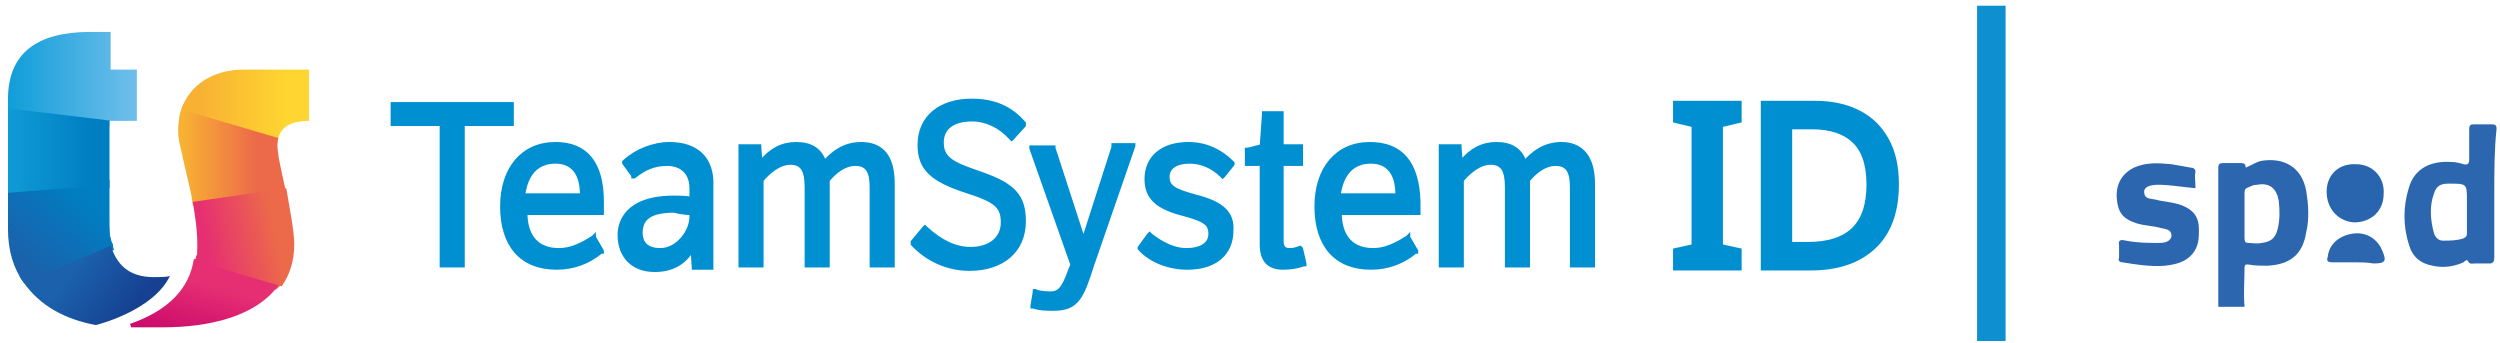
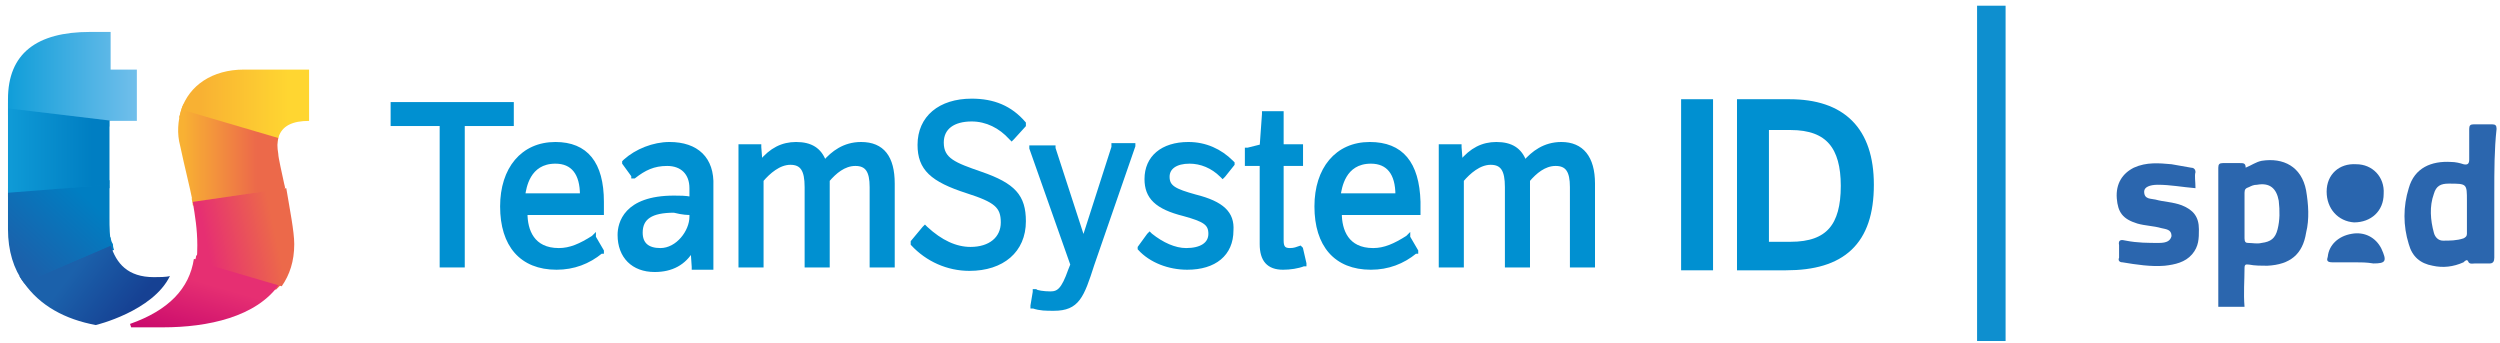
<svg xmlns="http://www.w3.org/2000/svg" xmlns:xlink="http://www.w3.org/1999/xlink" version="1.1" id="Livello_1" x="0px" y="0px" viewBox="0 0 219.2 30" style="enable-background:new 0 0 219.2 30;" xml:space="preserve">
  <style type="text/css">
- 	.st0{fill:#0090D1;}
- 	.st1{font-family:'LFTEtica-Regular';}
- 	.st2{font-size:19.434px;}
- 	.st3{fill:none;stroke:#0090D1;stroke-miterlimit:10;}
- 	.st4{fill:#0090D1;stroke:#0090D1;stroke-width:0.3;stroke-miterlimit:10;}
- 	
- 		.st5{clip-path:url(#SVGID_00000149382115085122332650000017968918672510977956_);fill:url(#SVGID_00000080205838296304497330000014733649755409610117_);}
- 	
- 		.st6{clip-path:url(#SVGID_00000111907732947078654000000012260609226451850428_);fill:url(#SVGID_00000146478997005738331560000003613964098749884073_);}
- 	
- 		.st7{clip-path:url(#SVGID_00000116934128455706565670000000310347334227813018_);fill:url(#SVGID_00000042718791357826792870000006989726929647760031_);}
- 	
- 		.st8{clip-path:url(#SVGID_00000106126090688283143530000009552948429971495073_);fill:url(#SVGID_00000149350194608432395020000013469914871395683262_);}
- 	
- 		.st9{clip-path:url(#SVGID_00000174585081142471676300000003212724094218803597_);fill:url(#SVGID_00000152985953865246140260000001327244828658911630_);}
- 	
- 		.st10{clip-path:url(#SVGID_00000032651057469987939420000003156211134685215925_);fill:url(#SVGID_00000137092858677076754970000001795967564760111779_);}
- 	
- 		.st11{clip-path:url(#SVGID_00000057105962447656351440000010711352994111842746_);fill:url(#SVGID_00000008116246640993352420000014748262158448714390_);}
- 	
- 		.st12{clip-path:url(#SVGID_00000029738142760867335200000003710712123129303425_);fill:url(#SVGID_00000168802476340193160800000015815451938681587346_);}
- 	
- 		.st13{clip-path:url(#SVGID_00000160872503431043592130000003582632231860498073_);fill:url(#SVGID_00000101091919942914744180000000992136054498839942_);}
- 	
- 		.st14{clip-path:url(#SVGID_00000041283528827190874560000012758664707287569036_);fill:url(#SVGID_00000073717421409281264990000000196323904135481984_);}
- 	
- 		.st15{clip-path:url(#SVGID_00000152252862635372974920000006545803991175023769_);fill:url(#SVGID_00000053505922462154420370000018264946575439377569_);}
- 	
- 		.st16{clip-path:url(#SVGID_00000083792023733542229900000011686036801594854034_);fill:url(#SVGID_00000116208578179603310250000016957095308824918207_);}
- 	
- 		.st17{clip-path:url(#SVGID_00000093887498944870565810000016174044594718857618_);fill:url(#SVGID_00000003822808165964537270000000440773742586415024_);}
- 	
- 		.st18{clip-path:url(#SVGID_00000070105449581008634140000012613694562158910635_);fill:url(#SVGID_00000047058320374579015440000017080516486208925349_);}
- 	.st19{fill:#2B66AE;}
- 	.st20{fill:#2965AE;}
- 	.st21{fill:none;stroke:#0E8FCF;stroke-width:2.5;stroke-miterlimit:10;}
+ 	.st0{enable-background:new    ;}
+ 	.st1{fill:#0090D1;}
+ 	.st2{fill:none;stroke:#0090D1;stroke-miterlimit:10;}
+ 	.st3{fill:#0090D1;stroke:#0090D1;stroke-width:0.3;stroke-miterlimit:10;}
+ 	
+ 		.st4{clip-path:url(#SVGID_00000133487098117880910290000005724759471769617063_);fill:url(#SVGID_00000119796250500852993160000012700664519295070121_);}
+ 	
+ 		.st5{clip-path:url(#SVGID_00000171718025371366103600000013126621550853174913_);fill:url(#SVGID_00000000219594378441445890000002404049244088866972_);}
+ 	
+ 		.st6{clip-path:url(#SVGID_00000090279921607307402700000015948709686229808518_);fill:url(#SVGID_00000095319389402680818750000003241865843864839860_);}
+ 	
+ 		.st7{clip-path:url(#SVGID_00000115498425241593638850000000462949633581221294_);fill:url(#SVGID_00000007426582632593461130000007614657255122612643_);}
+ 	
+ 		.st8{clip-path:url(#SVGID_00000107590624900073826070000018237020667454022558_);fill:url(#SVGID_00000055665856015188284250000002841184200773674901_);}
+ 	
+ 		.st9{clip-path:url(#SVGID_00000068636014668072431900000001843995982696346046_);fill:url(#SVGID_00000129189393481203215950000017994868679553377181_);}
+ 	
+ 		.st10{clip-path:url(#SVGID_00000110431429662464524830000007145976179065214373_);fill:url(#SVGID_00000104679131803436834120000015015502035762179752_);}
+ 	
+ 		.st11{clip-path:url(#SVGID_00000160155924072516481850000005314106354803135379_);fill:url(#SVGID_00000131342676767950283920000009049908015885989548_);}
+ 	
+ 		.st12{clip-path:url(#SVGID_00000091002810046255775500000002921771924551141801_);fill:url(#SVGID_00000049215384130010171940000002699532587897710512_);}
+ 	
+ 		.st13{clip-path:url(#SVGID_00000168099896941413748740000013656928941556947124_);fill:url(#SVGID_00000155848371908808281940000011964003223165120918_);}
+ 	
+ 		.st14{clip-path:url(#SVGID_00000173863094193522995940000005416442639032512902_);fill:url(#SVGID_00000013159118689180233510000011929444875067725207_);}
+ 	
+ 		.st15{clip-path:url(#SVGID_00000122703223084562760820000014031733021537737113_);fill:url(#SVGID_00000078013213881836487680000006403733807591101112_);}
+ 	
+ 		.st16{clip-path:url(#SVGID_00000088117037981360934640000014113943421369738674_);fill:url(#SVGID_00000025442441712104107240000012268760179308704904_);}
+ 	
+ 		.st17{clip-path:url(#SVGID_00000039828356498581988590000006730245541844260485_);fill:url(#SVGID_00000048472008005725650860000000115566521082848436_);}
+ 	.st18{fill:#2B66AE;}
+ 	.st19{fill:#2965AE;}
+ 	.st20{fill:none;stroke:#0E8FCF;stroke-width:2.5;stroke-miterlimit:10;}
</style>
  <g>
-     <text transform="matrix(1 0 0 1 146.4105 23.214)" class="st0 st1 st2">ID</text>
-     <text transform="matrix(1 0 0 1 146.4105 23.214)" class="st3 st1 st2">ID</text>
-     <g>
-       <polygon class="st4" points="44.9,10.9 44.9,10.8 44.9,9.1 44.9,9.1 44.8,9.1 34.5,9.1 34.4,9.1 34.4,9.1 34.4,10.8 34.4,10.9     34.5,10.9 38.7,10.9 38.7,23.2 38.7,23.3 38.8,23.3 40.6,23.3 40.6,23.3 40.6,23.2 40.6,10.9 44.8,10.9   " />
-       <path class="st4" d="M48.7,12.6c-2.9,0-4.7,2.2-4.7,5.5c0,3.4,1.7,5.4,4.8,5.4c1.5,0,2.8-0.5,3.9-1.4h0.1V22l-0.7-1.2v-0.1    L52,20.8c-1.1,0.7-2,1.1-3,1.1c-2.3,0-2.9-1.7-2.9-3.2h6.6h0.1v-0.1c0-0.2,0-0.7,0-0.9C52.8,14.3,51.4,12.6,48.7,12.6 M45.9,17.1    c0.1-0.6,0.4-2.9,2.8-2.9c1.5,0,2.3,1,2.3,2.9H45.9z" />
-       <path class="st4" d="M58.7,12.6c-1.4,0-2.9,0.6-3.9,1.5l-0.1,0.1v0.1l0.8,1.1v0.1h0.1c0.9-0.7,1.7-1.1,2.9-1.1    c1.3,0,2.1,0.8,2.1,2.1v0.9c-0.5-0.1-1-0.1-1.5-0.1c-4.3,0-4.8,2.3-4.8,3.3c0,1.9,1.2,3.1,3.1,3.1c1.5,0,2.6-0.6,3.3-1.8l0.1,1.5    v0.1h0.1h1.4h0.1v-0.3v-6.9C62.5,13.9,61.1,12.6,58.7,12.6 M60.6,18.7V19c0,1.3-1.2,2.9-2.7,2.9c-1.1,0-1.7-0.5-1.7-1.5    c0-1.3,0.9-1.9,2.9-1.9C59.9,18.7,60.3,18.7,60.6,18.7" />
-       <path class="st4" d="M75.5,12.6c-1.5,0-2.5,0.8-3.2,1.6c-0.4-1.1-1.2-1.6-2.5-1.6c-1.2,0-2.2,0.5-3.1,1.6l-0.1-1.3v-0.1h-0.1H65    h-0.1v0.1v10.3v0.1H65h1.7h0.1v-0.1v-7.4c0.6-0.7,1.5-1.5,2.5-1.5s1.4,0.6,1.4,2.1v6.8v0.1h0.1h1.7h0.1v-0.1v-7.4    c0.6-0.7,1.4-1.4,2.4-1.4s1.4,0.6,1.4,2v6.8v0.1h0.1h1.7h0.1v-0.1v-7.1C78.3,13.8,77.4,12.6,75.5,12.6" />
-       <path class="st4" d="M86,15.2c-2.3-0.8-3.4-1.2-3.4-2.7c0-1.3,1-2,2.6-2c1.3,0,2.5,0.6,3.4,1.6l0.1,0.1l0.1-0.1l1-1.1v-0.1v-0.1    c-1.2-1.4-2.7-2-4.6-2c-2.8,0-4.6,1.5-4.6,3.9c0,2.1,1.1,3.1,4.2,4.1c2.5,0.8,3.1,1.3,3.1,2.7c0,1.4-1.1,2.3-2.8,2.3    c-1.3,0-2.6-0.6-3.9-1.8l-0.1-0.1L81,20l-1,1.2v0.1v0.1c1.3,1.4,3.1,2.2,5,2.2c2.9,0,4.8-1.6,4.8-4.2C89.8,17.2,88.9,16.2,86,15.2    " />
-       <path class="st4" d="M97.6,12.9L97.6,12.9L97.6,12.9L95,21l-2.6-8v-0.1h-0.1h-1.8h-0.1V13L94,23.2l-0.2,0.5c-0.6,1.7-1,2-1.7,2    c-0.6,0-1.2-0.1-1.3-0.2h-0.1v0.1l-0.2,1.2v0.1h0.1c0.6,0.2,1.1,0.2,1.8,0.2c2.1,0,2.5-1.1,3.4-3.9l3.6-10.4v-0.1h-0.1h-1.7V12.9z    " />
-       <path class="st4" d="M104.8,17.2c-1.8-0.5-2.4-0.8-2.4-1.7c0-0.8,0.7-1.3,1.9-1.3c1,0,2,0.4,2.8,1.2l0.1,0.1l0.1-0.1l0.8-1v-0.1    l-0.1-0.1c-1-1-2.3-1.6-3.8-1.6c-2.3,0-3.7,1.2-3.7,3.1c0,1.6,0.9,2.5,3.3,3.1c1.8,0.5,2.3,0.8,2.3,1.7c0,0.9-0.8,1.4-2.1,1.4    c-1,0-2.1-0.5-3.1-1.3l-0.1-0.1l-0.1,0.1l-0.8,1.1v0.1l0,0c1,1.1,2.6,1.7,4.2,1.7c2.4,0,3.9-1.2,3.9-3.3    C108.1,18.7,107.2,17.8,104.8,17.2" />
-       <path class="st4" d="M114.1,21.8L114.1,21.8l-0.1-0.1c-0.3,0.1-0.5,0.2-0.9,0.2c-0.5,0-0.7-0.2-0.7-0.8v-6.7h1.6h0.1v-0.1v-1.4    v-0.1H114h-1.6V10V9.9h-0.1h-1.4h-0.1V10l-0.2,2.8l-1.2,0.3h-0.1v0.1v1.1v0.1h0.1h1.2v7c0,1.4,0.6,2.1,1.9,2.1    c0.6,0,1.3-0.1,1.8-0.3h0.1v-0.1L114.1,21.8z" />
-       <path class="st4" d="M120.1,12.6c-2.9,0-4.7,2.2-4.7,5.5c0,3.4,1.7,5.4,4.8,5.4c1.5,0,2.8-0.5,3.9-1.4h0.1V22l-0.7-1.2v-0.1    l-0.1,0.1c-1.1,0.7-2,1.1-3,1.1c-2.3,0-2.9-1.7-2.9-3.2h6.8h0.1v-0.1c0-0.2,0-0.7,0-0.9C124.3,14.3,122.9,12.6,120.1,12.6     M117.4,17.1c0.1-0.6,0.4-2.9,2.8-2.9c1.5,0,2.3,1,2.3,2.9H117.4z" />
-       <path class="st4" d="M136.9,12.6c-1.5,0-2.5,0.8-3.2,1.6c-0.4-1.1-1.2-1.6-2.5-1.6c-1.2,0-2.2,0.5-3.1,1.6l-0.1-1.3v-0.1h-0.1    h-1.5h-0.1v0.1v10.3v0.1h0.1h1.7h0.1v-0.1v-7.4c0.6-0.7,1.5-1.5,2.5-1.5s1.4,0.6,1.4,2.1v6.8v0.1h0.1h1.7h0.1v-0.1v-7.4    c0.6-0.7,1.4-1.4,2.4-1.4s1.4,0.6,1.4,2v6.8v0.1h0.1h1.7h0.1v-0.1v-7.1C139.7,13.8,138.7,12.6,136.9,12.6" />
-       <g>
-         <g>
-           <defs>
-             <path id="SVGID_1_" d="M17.1,22.8C17,23.1,17,23.1,17,23.1l7.2,2.3c0,0,0.2-0.2,0.4-0.4c0.1-0.2,0.2-0.3,0.2-0.3l-7.6-2.4       C17.2,22.4,17.2,22.6,17.1,22.8" />
-           </defs>
-           <clipPath id="SVGID_00000126302835579807774150000003010430953368479119_">
-             <use xlink:href="#SVGID_1_" style="overflow:visible;" />
-           </clipPath>
-           <linearGradient id="SVGID_00000036968165370756734620000010741389163848562331_" gradientUnits="userSpaceOnUse" x1="-616.379" y1="419.319" x2="-616.072" y2="419.319" gradientTransform="matrix(25.3343 0 0 25.3343 15632.549 -10599.226)">
-             <stop offset="0" style="stop-color:#E62F72" />
-             <stop offset="0.11" style="stop-color:#E62F72" />
-             <stop offset="0.861" style="stop-color:#EC694A" />
-             <stop offset="1" style="stop-color:#EC694A" />
-           </linearGradient>
-           <rect x="17" y="22.4" style="clip-path:url(#SVGID_00000126302835579807774150000003010430953368479119_);fill:url(#SVGID_00000036968165370756734620000010741389163848562331_);" width="7.8" height="3.1" />
-         </g>
-       </g>
-       <g>
-         <g>
-           <defs>
-             <polygon id="SVGID_00000017513810908718412090000002324912627313976488_" points="0.7,10.1 9.6,11.1 9.6,10.2 0.7,9      " />
-           </defs>
-           <clipPath id="SVGID_00000147217233830079477700000002896415957139114672_">
-             <use xlink:href="#SVGID_00000017513810908718412090000002324912627313976488_" style="overflow:visible;" />
-           </clipPath>
-           <linearGradient id="SVGID_00000036235181125775014840000017436665335760609695_" gradientUnits="userSpaceOnUse" x1="-617.734" y1="418.248" x2="-617.428" y2="418.248" gradientTransform="matrix(28.9794 0 0 28.9794 17902.264 -12110.559)">
-             <stop offset="0" style="stop-color:#119ED9" />
-             <stop offset="1" style="stop-color:#72BFEB" />
-           </linearGradient>
-           <rect x="0.7" y="9" style="clip-path:url(#SVGID_00000147217233830079477700000002896415957139114672_);fill:url(#SVGID_00000036235181125775014840000017436665335760609695_);" width="8.9" height="2.1" />
-         </g>
-       </g>
-       <g>
-         <g>
-           <defs>
-             <polygon id="SVGID_00000021841864708282110500000012448056346016790427_" points="0.7,16.5 0.7,17.3 9.6,16.5 9.6,15.8             " />
-           </defs>
-           <clipPath id="SVGID_00000036962687184111827380000004614336561289937038_">
-             <use xlink:href="#SVGID_00000021841864708282110500000012448056346016790427_" style="overflow:visible;" />
-           </clipPath>
-           <linearGradient id="SVGID_00000037652163350078069420000008239448833813478304_" gradientUnits="userSpaceOnUse" x1="-617.734" y1="417.736" x2="-617.428" y2="417.736" gradientTransform="matrix(28.9794 0 0 28.9794 17902.264 -12089.209)">
-             <stop offset="0" style="stop-color:#119ED9" />
-             <stop offset="1" style="stop-color:#007EC2" />
-           </linearGradient>
-           <rect x="0.7" y="15.8" style="clip-path:url(#SVGID_00000036962687184111827380000004614336561289937038_);fill:url(#SVGID_00000037652163350078069420000008239448833813478304_);" width="8.9" height="1.5" />
-         </g>
-       </g>
-       <g>
-         <g>
-           <defs>
-             <path id="SVGID_00000013901303230645845740000011496020304874416513_" d="M1.7,24.2c0,0,0.1,0.2,0.4,0.6       c0.2,0.2,0.3,0.3,0.3,0.3l7.6-3.2c0,0-0.1-0.2-0.1-0.5c-0.2-0.3-0.2-0.6-0.2-0.6L1.7,24.2z" />
-           </defs>
-           <clipPath id="SVGID_00000128443888684527167960000002880936261853203106_">
-             <use xlink:href="#SVGID_00000013901303230645845740000011496020304874416513_" style="overflow:visible;" />
-           </clipPath>
-           <linearGradient id="SVGID_00000147206745162184032830000006530971415695969173_" gradientUnits="userSpaceOnUse" x1="-634.551" y1="439.45" x2="-634.245" y2="439.45" gradientTransform="matrix(12.6038 -14.0963 14.0963 12.6038 1806.855 -14458.255)">
-             <stop offset="0" style="stop-color:#1B61AB" />
-             <stop offset="1" style="stop-color:#007EC2" />
-           </linearGradient>
-           <polygon style="clip-path:url(#SVGID_00000128443888684527167960000002880936261853203106_);fill:url(#SVGID_00000147206745162184032830000006530971415695969173_);" points="      -0.4,23.2 5.4,16.7 12.1,22.7 6.3,29.2     " />
-         </g>
-       </g>
-       <g>
-         <g>
-           <defs>
-             <path id="SVGID_00000095335752346969509570000015921597479169421211_" d="M16.8,17.4c0,0,0.1,0.4,0.1,0.6s8.1-1.2,8.1-1.2       s-0.1-0.5-0.1-0.7c0,0,0,0-0.1,0C23.8,16.2,16.8,17.4,16.8,17.4" />
-           </defs>
-           <clipPath id="SVGID_00000085930893606372481070000006901320113897335994_">
-             <use xlink:href="#SVGID_00000095335752346969509570000015921597479169421211_" style="overflow:visible;" />
-           </clipPath>
-           <linearGradient id="SVGID_00000059274173036358190310000017611674345405887164_" gradientUnits="userSpaceOnUse" x1="-617.535" y1="418.934" x2="-617.229" y2="418.934" gradientTransform="matrix(26.841 0 0 26.841 16592.076 -11227.393)">
-             <stop offset="0" style="stop-color:#F8B133" />
-             <stop offset="5.202310e-02" style="stop-color:#F8B133" />
-             <stop offset="0.74" style="stop-color:#EC694A" />
-             <stop offset="1" style="stop-color:#EC694A" />
-           </linearGradient>
-           <rect x="16.8" y="16.2" style="clip-path:url(#SVGID_00000085930893606372481070000006901320113897335994_);fill:url(#SVGID_00000059274173036358190310000017611674345405887164_);" width="8.2" height="2.1" />
-         </g>
-       </g>
-       <g>
-         <g>
-           <defs>
-             <path id="SVGID_00000137823454053662100200000011581864165448358277_" d="M15.9,9.6c-0.1,0.4-0.2,0.7-0.2,0.7l8.6,2.3       c0,0,0-0.2,0.1-0.5c0-0.1,0.1-0.2,0.1-0.2L16.2,9C16.2,9,16,9.2,15.9,9.6" />
-           </defs>
-           <clipPath id="SVGID_00000065052731829206400010000004714902569333839540_">
-             <use xlink:href="#SVGID_00000137823454053662100200000011581864165448358277_" style="overflow:visible;" />
-           </clipPath>
-           <linearGradient id="SVGID_00000026851786092719346740000003807477327468834698_" gradientUnits="userSpaceOnUse" x1="-618.554" y1="418.495" x2="-618.248" y2="418.495" gradientTransform="matrix(28.4324 0 0 28.4324 17602.693 -11888.052)">
-             <stop offset="0" style="stop-color:#F8B133" />
-             <stop offset="0.162" style="stop-color:#F8B133" />
-             <stop offset="0.85" style="stop-color:#FFD631" />
-             <stop offset="1" style="stop-color:#FFD631" />
-           </linearGradient>
-           <rect x="15.7" y="9" style="clip-path:url(#SVGID_00000065052731829206400010000004714902569333839540_);fill:url(#SVGID_00000026851786092719346740000003807477327468834698_);" width="8.7" height="3.6" />
-         </g>
-       </g>
-       <g>
-         <g>
-           <defs>
-             <path id="SVGID_00000024689273862321565620000000214964721508241537_" d="M7.9,2.8c-4.7,0-7.2,1.9-7.2,5.9v0.8l9.2,1.1h2.2V6.1       H9.7V2.7H7.9V2.8z" />
-           </defs>
-           <clipPath id="SVGID_00000011005622105107502340000018008039825754292645_">
-             <use xlink:href="#SVGID_00000024689273862321565620000000214964721508241537_" style="overflow:visible;" />
-           </clipPath>
-           <linearGradient id="SVGID_00000134245639410725567930000011449653556305362616_" gradientUnits="userSpaceOnUse" x1="-621.948" y1="414.993" x2="-621.642" y2="414.993" gradientTransform="matrix(36.9328 0 0 36.9328 22970.996 -15320.139)">
-             <stop offset="0" style="stop-color:#119ED9" />
-             <stop offset="1" style="stop-color:#72BFEB" />
-           </linearGradient>
-           <rect x="0.7" y="2.8" style="clip-path:url(#SVGID_00000011005622105107502340000018008039825754292645_);fill:url(#SVGID_00000134245639410725567930000011449653556305362616_);" width="11.3" height="7.9" />
-         </g>
-       </g>
-       <g>
-         <g>
-           <defs>
-             <polygon id="SVGID_00000004509416561574505980000011575239860103299714_" points="0.7,16.9 9.6,16.2 9.6,10.7 9.6,10.6        9.9,10.6 0.7,9.5      " />
-           </defs>
-           <clipPath id="SVGID_00000013907136480472932720000012556610318863325623_">
-             <use xlink:href="#SVGID_00000004509416561574505980000011575239860103299714_" style="overflow:visible;" />
-           </clipPath>
-           <linearGradient id="SVGID_00000071560653859240349430000001090652634319222176_" gradientUnits="userSpaceOnUse" x1="-615.888" y1="419.449" x2="-615.582" y2="419.449" gradientTransform="matrix(26.5555 0 0 26.5555 16355.222 -11125.496)">
-             <stop offset="0" style="stop-color:#119ED9" />
-             <stop offset="1" style="stop-color:#007EC2" />
-           </linearGradient>
-           <rect x="0.7" y="9.5" style="clip-path:url(#SVGID_00000013907136480472932720000012556610318863325623_);fill:url(#SVGID_00000071560653859240349430000001090652634319222176_);" width="9.2" height="7.4" />
-         </g>
-       </g>
-       <g>
-         <g>
-           <defs>
-             <path id="SVGID_00000134971266132560947210000015941819716233858954_" d="M2.1,24.8c1.4,2,3.6,3.2,6.3,3.7c0,0,5-1.2,6.5-4.3       c-0.3,0.1-1,0.1-1.4,0.1c-2.3,0-3.3-1.2-3.8-2.8L2.1,24.8z" />
-           </defs>
-           <clipPath id="SVGID_00000065759606023518392760000014366727082560874630_">
-             <use xlink:href="#SVGID_00000134971266132560947210000015941819716233858954_" style="overflow:visible;" />
-           </clipPath>
-           <linearGradient id="SVGID_00000183934078550625725100000000082192467799398836_" gradientUnits="userSpaceOnUse" x1="-602.184" y1="402.779" x2="-601.878" y2="402.779" gradientTransform="matrix(15.9616 12.1308 -12.1308 15.9616 14504.551 899.4949)">
-             <stop offset="0" style="stop-color:#1B61AB" />
-             <stop offset="1" style="stop-color:#164193" />
-           </linearGradient>
-           <polygon style="clip-path:url(#SVGID_00000065759606023518392760000014366727082560874630_);fill:url(#SVGID_00000183934078550625725100000000082192467799398836_);" points="      6.8,15.2 18.3,24 10.3,34.7 -1.3,25.9     " />
-         </g>
-       </g>
-       <g>
-         <g>
-           <defs>
-             <path id="SVGID_00000057862741056375793720000006782266236495906203_" d="M0.7,16.9v3.2c0,1.9,0.5,3.5,1.4,4.7l7.7-3.3       c-0.2-0.7-0.2-1.6-0.2-2.4v-2.9L0.7,16.9z" />
-           </defs>
-           <clipPath id="SVGID_00000016050089416070549140000011615592662083163572_">
-             <use xlink:href="#SVGID_00000057862741056375793720000006782266236495906203_" style="overflow:visible;" />
-           </clipPath>
-           <linearGradient id="SVGID_00000181790579215581498720000004709780745942399629_" gradientUnits="userSpaceOnUse" x1="-635.37" y1="429.112" x2="-635.063" y2="429.112" gradientTransform="matrix(17.6351 -19.7235 19.7235 17.6351 2743.66 -20075.481)">
-             <stop offset="0" style="stop-color:#1B61AB" />
-             <stop offset="1" style="stop-color:#007EC2" />
-           </linearGradient>
-           <polygon style="clip-path:url(#SVGID_00000016050089416070549140000011615592662083163572_);fill:url(#SVGID_00000181790579215581498720000004709780745942399629_);" points="      -3.5,21 4.8,11.7 14.1,20 5.8,29.3     " />
-         </g>
-       </g>
-       <g>
-         <g>
-           <defs>
-             <path id="SVGID_00000044898333497623241180000016581983518538658214_" d="M21.4,6.1c-2.8,0-4.8,1.4-5.5,3.5l8.5,2.5       c0.3-1.1,1.3-1.5,2.7-1.5V6.1H21.4z" />
-           </defs>
-           <clipPath id="SVGID_00000036227169043256359700000016801885191833089945_">
-             <use xlink:href="#SVGID_00000044898333497623241180000016581983518538658214_" style="overflow:visible;" />
-           </clipPath>
-           <linearGradient id="SVGID_00000124866171225371439830000003536237511121916602_" gradientUnits="userSpaceOnUse" x1="-622.708" y1="414.994" x2="-622.402" y2="414.994" gradientTransform="matrix(36.4954 0 0 36.4954 22741.885 -15136.3)">
-             <stop offset="0" style="stop-color:#F8B133" />
-             <stop offset="0.162" style="stop-color:#F8B133" />
-             <stop offset="0.85" style="stop-color:#FFD631" />
-             <stop offset="1" style="stop-color:#FFD631" />
-           </linearGradient>
-           <rect x="15.9" y="6.1" style="clip-path:url(#SVGID_00000036227169043256359700000016801885191833089945_);fill:url(#SVGID_00000124866171225371439830000003536237511121916602_);" width="11.2" height="6" />
-         </g>
-       </g>
-       <g>
-         <g>
-           <defs>
-             <path id="SVGID_00000048467474557235416820000009249187396547445643_" d="M15.8,12.8c0.4,1.9,0.8,3.4,1.1,4.9l8.1-1.2       c-0.3-1.4-0.6-2.7-0.6-3c-0.1-0.6-0.1-1,0-1.4l-8.5-2.5C15.6,10.6,15.5,11.7,15.8,12.8" />
-           </defs>
-           <clipPath id="SVGID_00000098216068364438899900000000542744736564223874_">
-             <use xlink:href="#SVGID_00000048467474557235416820000009249187396547445643_" style="overflow:visible;" />
-           </clipPath>
-           <linearGradient id="SVGID_00000129926633537687488280000007533023336530100880_" gradientUnits="userSpaceOnUse" x1="-619.854" y1="417.146" x2="-619.548" y2="417.146" gradientTransform="matrix(30.5656 0 0 30.5656 18961.822 -12736.683)">
-             <stop offset="0" style="stop-color:#F8B133" />
-             <stop offset="5.202310e-02" style="stop-color:#F8B133" />
-             <stop offset="0.74" style="stop-color:#EC694A" />
-             <stop offset="1" style="stop-color:#EC694A" />
-           </linearGradient>
-           <rect x="15.5" y="9.6" style="clip-path:url(#SVGID_00000098216068364438899900000000542744736564223874_);fill:url(#SVGID_00000129926633537687488280000007533023336530100880_);" width="9.5" height="8.1" />
-         </g>
-       </g>
-       <g>
-         <g>
-           <defs>
-             <path id="SVGID_00000051358802404432311080000016021673514790206628_" d="M11.4,28.4l0.1,0.3c0.3,0,1.1,0,2.8,0       c3.9,0,8.2-0.9,10.2-3.8L17,22.7C16.6,25.3,14.8,27.2,11.4,28.4" />
-           </defs>
-           <clipPath id="SVGID_00000154414574674853189180000009882148493131988902_">
-             <use xlink:href="#SVGID_00000051358802404432311080000016021673514790206628_" style="overflow:visible;" />
-           </clipPath>
-           <linearGradient id="SVGID_00000093896181760736994320000009325825588763276208_" gradientUnits="userSpaceOnUse" x1="-647.519" y1="427.32" x2="-647.212" y2="427.32" gradientTransform="matrix(6.8759 -23.9024 23.9024 6.8759 -5745.287 -18384.002)">
-             <stop offset="0" style="stop-color:#C2006B" />
-             <stop offset="0.89" style="stop-color:#E62F72" />
-             <stop offset="1" style="stop-color:#E62F72" />
-           </linearGradient>
-           <polygon style="clip-path:url(#SVGID_00000154414574674853189180000009882148493131988902_);fill:url(#SVGID_00000093896181760736994320000009325825588763276208_);" points="      9.9,28.4 12.5,19.3 26.2,23.3 23.6,32.3     " />
-         </g>
-       </g>
-       <g>
-         <g>
-           <defs>
-             <path id="SVGID_00000147929156410101036610000000722643302979374776_" d="M16.9,17.7c0.2,1.2,0.4,2.4,0.4,3.8       c0,0.5,0,0.9-0.1,1.4l7.5,2.2c0.7-1,1.1-2.2,1.1-3.7c0-1.1-0.4-3.1-0.7-4.9L16.9,17.7z" />
-           </defs>
-           <clipPath id="SVGID_00000155832594411748023100000014740435450909590144_">
-             <use xlink:href="#SVGID_00000147929156410101036610000000722643302979374776_" style="overflow:visible;" />
-           </clipPath>
-           <linearGradient id="SVGID_00000072273460339886416430000014202080515413834639_" gradientUnits="userSpaceOnUse" x1="-621.23" y1="422.687" x2="-620.923" y2="422.687" gradientTransform="matrix(25.7551 -5.6134 5.6134 25.7551 13644.449 -14351.921)">
-             <stop offset="0" style="stop-color:#E62F72" />
-             <stop offset="0.11" style="stop-color:#E62F72" />
-             <stop offset="0.861" style="stop-color:#EC694A" />
-             <stop offset="1" style="stop-color:#EC694A" />
-           </linearGradient>
-           <polygon style="clip-path:url(#SVGID_00000155832594411748023100000014740435450909590144_);fill:url(#SVGID_00000072273460339886416430000014202080515413834639_);" points="      15.1,16.9 25.3,14.7 27.5,24.7 17.3,26.9     " />
-         </g>
-       </g>
+     <g class="st0">
+       <path class="st1" d="M147.9,9.2h1.8v14h-1.8V9.2z" />
+       <path class="st1" d="M156.9,9.2c4.5,0,6.9,2.3,6.9,7c0,4.9-2.4,7-7.2,7h-3.8v-14H156.9z M154.6,10.9v10.8h2.4    c3.5,0,4.9-1.8,4.9-5.4c0-3.5-1.4-5.4-4.9-5.4H154.6z" />
+     </g>
+     <g class="st0">
+       <path class="st2" d="M147.9,9.2h1.8v14h-1.8V9.2z" />
+       <path class="st2" d="M156.9,9.2c4.5,0,6.9,2.3,6.9,7c0,4.9-2.4,7-7.2,7h-3.8v-14H156.9z M154.6,10.9v10.8h2.4    c3.5,0,4.9-1.8,4.9-5.4c0-3.5-1.4-5.4-4.9-5.4H154.6z" />
    </g>
    <g>
-       <g>
-         <path class="st19" d="M194.5,26.9c0-4.1,0-8.1,0-12.2c0-0.3,0.1-0.4,0.4-0.4c0.5,0,1,0,1.5,0c0.3,0,0.5,0,0.5,0.4     c0.5-0.2,0.9-0.5,1.4-0.6c1.9-0.3,3.5,0.5,3.9,2.6c0.2,1.2,0.3,2.5,0,3.7c-0.3,1.9-1.4,2.8-3.4,2.9c-0.5,0-1.1,0-1.6-0.1     c-0.2,0-0.4-0.1-0.4,0.3c0,1.1-0.1,2.2,0,3.4C196.1,26.9,195.3,26.9,194.5,26.9z M196.8,18.9c0,0.7,0,1.3,0,2     c0,0.3,0.1,0.4,0.3,0.4c0.4,0,0.8,0.1,1.2,0c0.8-0.1,1.2-0.4,1.4-1.2c0.2-0.8,0.2-1.6,0.1-2.5c-0.2-1.1-0.8-1.6-1.9-1.4     c-0.3,0-0.5,0.1-0.7,0.2c-0.3,0.1-0.4,0.2-0.4,0.5C196.8,17.6,196.8,18.2,196.8,18.9z" />
-         <path class="st19" d="M218.7,16.9c0,1.9,0,3.8,0,5.7c0,0.3-0.1,0.5-0.4,0.5c-0.4,0-0.9,0-1.3,0c-0.2,0-0.5,0.1-0.6-0.2     c-0.1-0.2-0.3,0-0.4,0.1c-0.9,0.4-1.8,0.5-2.7,0.3c-1.1-0.2-1.8-0.8-2.1-1.9c-0.5-1.6-0.5-3.3,0-4.9c0.5-1.8,2-2.4,3.7-2.3     c0.4,0,0.8,0.1,1.1,0.2c0.4,0.1,0.5-0.1,0.5-0.4c0-0.9,0-1.8,0-2.7c0-0.3,0.1-0.4,0.4-0.4c0.5,0,1,0,1.6,0c0.3,0,0.4,0.1,0.4,0.4     C218.7,13.1,218.7,15,218.7,16.9z M216.3,18.6c0-0.3,0-0.7,0-1c0-1.5,0-1.5-1.6-1.5c-0.7,0-1.1,0.2-1.3,0.9     c-0.4,1.1-0.3,2.3,0,3.4c0.1,0.4,0.4,0.7,0.8,0.7c0.6,0,1.2,0,1.8-0.2c0.2-0.1,0.3-0.2,0.3-0.4C216.3,20,216.3,19.3,216.3,18.6z" />
-         <path class="st19" d="M192.5,16.5c-1.2-0.1-2.2-0.3-3.3-0.3c-0.7,0-1.2,0.2-1.2,0.6c0,0.7,0.6,0.6,1,0.7c0.7,0.2,1.5,0.2,2.3,0.5     c1,0.4,1.5,1,1.5,2.1c0,0.8,0,1.5-0.6,2.2s-1.5,0.9-2.4,1c-1.2,0.1-2.5-0.1-3.7-0.3c-0.3,0-0.4-0.2-0.3-0.4c0-0.4,0-0.8,0-1.1     c-0.1-0.5,0.2-0.5,0.6-0.4c1,0.2,2,0.2,2.9,0.2c0.7,0,1-0.2,1.1-0.6c0-0.6-0.5-0.6-0.9-0.7c-0.7-0.2-1.4-0.2-2.1-0.4     c-1.3-0.4-1.7-1-1.8-2.2c-0.1-1.3,0.5-2.2,1.5-2.7c1.1-0.5,2.2-0.4,3.3-0.3c0.6,0.1,1.1,0.2,1.7,0.3c0.2,0,0.4,0.1,0.4,0.4     C192.4,15.4,192.5,15.9,192.5,16.5z" />
-         <path class="st20" d="M204,16.8c0-1.5,1.1-2.5,2.6-2.4c1.4,0,2.5,1.1,2.4,2.6c0,1.5-1.1,2.5-2.6,2.5C205,19.4,204,18.3,204,16.8z     " />
-         <path class="st19" d="M206.5,23c-0.7,0-1.4,0-2,0c-0.5,0-0.5-0.2-0.4-0.5c0.1-1,0.9-1.8,2.1-2c1.1-0.2,2.1,0.3,2.6,1.3     c0.5,1.1,0.4,1.3-0.7,1.3C207.5,23,207,23,206.5,23L206.5,23z" />
+       <polygon class="st3" points="44.9,10.9 44.9,10.8 44.9,9.1 44.9,9.1 44.8,9.1 34.5,9.1 34.4,9.1 34.4,9.1 34.4,10.8 34.4,10.9     34.5,10.9 38.7,10.9 38.7,23.2 38.7,23.3 38.8,23.3 40.6,23.3 40.6,23.3 40.6,23.2 40.6,10.9 44.8,10.9   " />
+       <path class="st3" d="M48.7,12.6c-2.9,0-4.7,2.2-4.7,5.5c0,3.4,1.7,5.4,4.8,5.4c1.5,0,2.8-0.5,3.9-1.4h0.1V22l-0.7-1.2v-0.1    L52,20.8c-1.1,0.7-2,1.1-3,1.1c-2.3,0-2.9-1.7-2.9-3.2h6.6h0.1v-0.1c0-0.2,0-0.7,0-0.9C52.8,14.3,51.4,12.6,48.7,12.6 M45.9,17.1    c0.1-0.6,0.4-2.9,2.8-2.9c1.5,0,2.3,1,2.3,2.9H45.9z" />
+       <path class="st3" d="M58.7,12.6c-1.4,0-2.9,0.6-3.9,1.5l-0.1,0.1v0.1l0.8,1.1v0.1h0.1c0.9-0.7,1.7-1.1,2.9-1.1    c1.3,0,2.1,0.8,2.1,2.1v0.9c-0.5-0.1-1-0.1-1.5-0.1c-4.3,0-4.8,2.3-4.8,3.3c0,1.9,1.2,3.1,3.1,3.1c1.5,0,2.6-0.6,3.3-1.8l0.1,1.5    v0.1h0.1h1.4h0.1v-0.3v-6.9C62.5,13.9,61.1,12.6,58.7,12.6 M60.6,18.7V19c0,1.3-1.2,2.9-2.7,2.9c-1.1,0-1.7-0.5-1.7-1.5    c0-1.3,0.9-1.9,2.9-1.9C59.9,18.7,60.3,18.7,60.6,18.7" />
+       <path class="st3" d="M75.5,12.6c-1.5,0-2.5,0.8-3.2,1.6c-0.4-1.1-1.2-1.6-2.5-1.6c-1.2,0-2.2,0.5-3.1,1.6l-0.1-1.3v-0.1h-0.1H65    h-0.1v0.1v10.3v0.1H65h1.7h0.1v-0.1v-7.4c0.6-0.7,1.5-1.5,2.5-1.5s1.4,0.6,1.4,2.1v6.8v0.1h0.1h1.7h0.1v-0.1v-7.4    c0.6-0.7,1.4-1.4,2.4-1.4s1.4,0.6,1.4,2v6.8v0.1h0.1h1.7h0.1v-0.1v-7.1C78.3,13.8,77.4,12.6,75.5,12.6" />
+       <path class="st3" d="M86,15.2c-2.3-0.8-3.4-1.2-3.4-2.7c0-1.3,1-2,2.6-2c1.3,0,2.5,0.6,3.4,1.6l0.1,0.1l0.1-0.1l1-1.1v-0.1v-0.1    c-1.2-1.4-2.7-2-4.6-2c-2.8,0-4.6,1.5-4.6,3.9c0,2.1,1.1,3.1,4.2,4.1c2.5,0.8,3.1,1.3,3.1,2.7c0,1.4-1.1,2.3-2.8,2.3    c-1.3,0-2.6-0.6-3.9-1.8l-0.1-0.1L81,20l-1,1.2v0.1v0.1c1.3,1.4,3.1,2.2,5,2.2c2.9,0,4.8-1.6,4.8-4.2C89.8,17.2,88.9,16.2,86,15.2    " />
+       <path class="st3" d="M97.6,12.9L97.6,12.9L97.6,12.9L95,21l-2.6-8v-0.1h-0.1h-1.8h-0.1V13L94,23.2l-0.2,0.5c-0.6,1.7-1,2-1.7,2    c-0.6,0-1.2-0.1-1.3-0.2h-0.1v0.1l-0.2,1.2v0.1h0.1c0.6,0.2,1.1,0.2,1.8,0.2c2.1,0,2.5-1.1,3.4-3.9l3.6-10.4v-0.1h-0.1h-1.7    L97.6,12.9L97.6,12.9z" />
+       <path class="st3" d="M104.8,17.2c-1.8-0.5-2.4-0.8-2.4-1.7c0-0.8,0.7-1.3,1.9-1.3c1,0,2,0.4,2.8,1.2l0.1,0.1l0.1-0.1l0.8-1v-0.1    l-0.1-0.1c-1-1-2.3-1.6-3.8-1.6c-2.3,0-3.7,1.2-3.7,3.1c0,1.6,0.9,2.5,3.3,3.1c1.8,0.5,2.3,0.8,2.3,1.7c0,0.9-0.8,1.4-2.1,1.4    c-1,0-2.1-0.5-3.1-1.3l-0.1-0.1l-0.1,0.1l-0.8,1.1v0.1l0,0c1,1.1,2.6,1.7,4.2,1.7c2.4,0,3.9-1.2,3.9-3.3    C108.1,18.7,107.2,17.8,104.8,17.2" />
+       <path class="st3" d="M114.1,21.8L114.1,21.8l-0.1-0.1c-0.3,0.1-0.5,0.2-0.9,0.2c-0.5,0-0.7-0.2-0.7-0.8v-6.7h1.6h0.1v-0.1v-1.4    v-0.1H114h-1.6V10V9.9h-0.1h-1.4h-0.1V10l-0.2,2.8l-1.2,0.3h-0.1v0.1v1.1v0.1h0.1h1.2v7c0,1.4,0.6,2.1,1.9,2.1    c0.6,0,1.3-0.1,1.8-0.3h0.1v-0.1L114.1,21.8z" />
+       <path class="st3" d="M120.1,12.6c-2.9,0-4.7,2.2-4.7,5.5c0,3.4,1.7,5.4,4.8,5.4c1.5,0,2.8-0.5,3.9-1.4h0.1V22l-0.7-1.2v-0.1    l-0.1,0.1c-1.1,0.7-2,1.1-3,1.1c-2.3,0-2.9-1.7-2.9-3.2h6.8h0.1v-0.1c0-0.2,0-0.7,0-0.9C124.3,14.3,122.9,12.6,120.1,12.6     M117.4,17.1c0.1-0.6,0.4-2.9,2.8-2.9c1.5,0,2.3,1,2.3,2.9H117.4z" />
+       <path class="st3" d="M136.9,12.6c-1.5,0-2.5,0.8-3.2,1.6c-0.4-1.1-1.2-1.6-2.5-1.6c-1.2,0-2.2,0.5-3.1,1.6l-0.1-1.3v-0.1h-0.1    h-1.5h-0.1v0.1v10.3v0.1h0.1h1.7h0.1v-0.1v-7.4c0.6-0.7,1.5-1.5,2.5-1.5s1.4,0.6,1.4,2.1v6.8v0.1h0.1h1.7h0.1v-0.1v-7.4    c0.6-0.7,1.4-1.4,2.4-1.4s1.4,0.6,1.4,2v6.8v0.1h0.1h1.7h0.1v-0.1v-7.1C139.7,13.8,138.7,12.6,136.9,12.6" />
+       <g>
+         <g>
+           <g>
+             <defs>
+               <path id="SVGID_1_" d="M17.1,22.8C17,23.1,17,23.1,17,23.1l7.2,2.3c0,0,0.2-0.2,0.4-0.4c0.1-0.2,0.2-0.3,0.2-0.3l-7.6-2.4        C17.2,22.4,17.2,22.6,17.1,22.8" />
+             </defs>
+             <clipPath id="SVGID_00000041976544197139447670000002673184266222257809_">
+               <use xlink:href="#SVGID_1_" style="overflow:visible;" />
+             </clipPath>
+             <linearGradient id="SVGID_00000132085851851957405440000004719417871508315798_" gradientUnits="userSpaceOnUse" x1="-558.747" y1="-342.695" x2="-558.44" y2="-342.695" gradientTransform="matrix(25.3343 0 0 -25.3343 14172.491 -8657.987)">
+               <stop offset="0" style="stop-color:#E62F72" />
+               <stop offset="0.11" style="stop-color:#E62F72" />
+               <stop offset="0.861" style="stop-color:#EC694A" />
+               <stop offset="1" style="stop-color:#EC694A" />
+             </linearGradient>
+             <rect x="17" y="22.4" style="clip-path:url(#SVGID_00000041976544197139447670000002673184266222257809_);fill:url(#SVGID_00000132085851851957405440000004719417871508315798_);" width="7.8" height="3.1" />
+           </g>
+         </g>
+       </g>
+       <g>
+         <g>
+           <g>
+             <defs>
+               <polygon id="SVGID_00000098222717382479632330000002046751090888846485_" points="0.7,10.1 9.6,11.1 9.6,10.2 0.7,9       " />
+             </defs>
+             <clipPath id="SVGID_00000171696301722496260450000001872865272929005725_">
+               <use xlink:href="#SVGID_00000098222717382479632330000002046751090888846485_" style="overflow:visible;" />
+             </clipPath>
+             <linearGradient id="SVGID_00000156586922669604951060000011553940657108326565_" gradientUnits="userSpaceOnUse" x1="-559.804" y1="-341.381" x2="-559.498" y2="-341.381" gradientTransform="matrix(28.9794 0 0 -28.9794 16223.5 -9882.964)">
+               <stop offset="0" style="stop-color:#119ED9" />
+               <stop offset="1" style="stop-color:#72BFEB" />
+             </linearGradient>
+             <rect x="0.7" y="9" style="clip-path:url(#SVGID_00000171696301722496260450000001872865272929005725_);fill:url(#SVGID_00000156586922669604951060000011553940657108326565_);" width="8.9" height="2.1" />
+           </g>
+         </g>
+       </g>
+       <g>
+         <g>
+           <g>
+             <defs>
+               <polygon id="SVGID_00000174569951917121541660000011555776339437551504_" points="0.7,16.5 0.7,17.3 9.6,16.5 9.6,15.8               " />
+             </defs>
+             <clipPath id="SVGID_00000077291166954325434090000013647867906125638569_">
+               <use xlink:href="#SVGID_00000174569951917121541660000011555776339437551504_" style="overflow:visible;" />
+             </clipPath>
+             <linearGradient id="SVGID_00000130608543508958568370000016098288047688671916_" gradientUnits="userSpaceOnUse" x1="-559.804" y1="-340.868" x2="-559.498" y2="-340.868" gradientTransform="matrix(28.9794 0 0 -28.9794 16223.5 -9861.614)">
+               <stop offset="0" style="stop-color:#119ED9" />
+               <stop offset="1" style="stop-color:#007EC2" />
+             </linearGradient>
+             <rect x="0.7" y="15.8" style="clip-path:url(#SVGID_00000077291166954325434090000013647867906125638569_);fill:url(#SVGID_00000130608543508958568370000016098288047688671916_);" width="8.9" height="1.5" />
+           </g>
+         </g>
+       </g>
+       <g>
+         <g>
+           <g>
+             <defs>
+               <path id="SVGID_00000082359229655484603820000001284132348070107049_" d="M1.7,24.2c0,0,0.1,0.2,0.4,0.6        c0.2,0.2,0.3,0.3,0.3,0.3l7.6-3.2c0,0-0.1-0.2-0.1-0.5c-0.2-0.3-0.2-0.6-0.2-0.6L1.7,24.2z" />
+             </defs>
+             <clipPath id="SVGID_00000059998683262859250360000015719055639793649841_">
+               <use xlink:href="#SVGID_00000082359229655484603820000001284132348070107049_" style="overflow:visible;" />
+             </clipPath>
+             <linearGradient id="SVGID_00000178927385416486005030000003311228537523825315_" gradientUnits="userSpaceOnUse" x1="-578.598" y1="-360.254" x2="-578.292" y2="-360.254" gradientTransform="matrix(12.6038 -14.0963 -14.0963 -12.6038 2218.019 -12671.334)">
+               <stop offset="0" style="stop-color:#1B61AB" />
+               <stop offset="1" style="stop-color:#007EC2" />
+             </linearGradient>
+             <polygon style="clip-path:url(#SVGID_00000059998683262859250360000015719055639793649841_);fill:url(#SVGID_00000178927385416486005030000003311228537523825315_);" points="       -0.4,23.2 5.4,16.7 12.1,22.7 6.3,29.2      " />
+           </g>
+         </g>
+       </g>
+       <g>
+         <g>
+           <g>
+             <defs>
+               <path id="SVGID_00000072975142732248903570000006656384413969793447_" d="M16.8,17.4c0,0,0.1,0.4,0.1,0.6s8.1-1.2,8.1-1.2        s-0.1-0.5-0.1-0.7c0,0,0,0-0.1,0C23.8,16.2,16.8,17.4,16.8,17.4" />
+             </defs>
+             <clipPath id="SVGID_00000168797412732620182370000006499921009983264190_">
+               <use xlink:href="#SVGID_00000072975142732248903570000006656384413969793447_" style="overflow:visible;" />
+             </clipPath>
+             <linearGradient id="SVGID_00000021089873595476839540000005167017487646974343_" gradientUnits="userSpaceOnUse" x1="-559.77" y1="-342.202" x2="-559.464" y2="-342.202" gradientTransform="matrix(26.841 0 0 -26.841 15041.616 -9167.789)">
+               <stop offset="0" style="stop-color:#F8B133" />
+               <stop offset="5.202310e-02" style="stop-color:#F8B133" />
+               <stop offset="0.74" style="stop-color:#EC694A" />
+               <stop offset="1" style="stop-color:#EC694A" />
+             </linearGradient>
+             <rect x="16.8" y="16.2" style="clip-path:url(#SVGID_00000168797412732620182370000006499921009983264190_);fill:url(#SVGID_00000021089873595476839540000005167017487646974343_);" width="8.2" height="2.1" />
+           </g>
+         </g>
+       </g>
+       <g>
+         <g>
+           <g>
+             <defs>
+               <path id="SVGID_00000157299222974337175410000009919884584535411333_" d="M15.9,9.6c-0.1,0.4-0.2,0.7-0.2,0.7l8.6,2.3        c0,0,0-0.2,0.1-0.5c0-0.1,0.1-0.2,0.1-0.2L16.2,9C16.2,9,16,9.2,15.9,9.6" />
+             </defs>
+             <clipPath id="SVGID_00000129897797242192098410000001414624330946750851_">
+               <use xlink:href="#SVGID_00000157299222974337175410000009919884584535411333_" style="overflow:visible;" />
+             </clipPath>
+             <linearGradient id="SVGID_00000091012496352055563820000007678719037180975022_" gradientUnits="userSpaceOnUse" x1="-560.664" y1="-341.661" x2="-560.358" y2="-341.661" gradientTransform="matrix(28.4324 0 0 -28.4324 15956.749 -9703.43)">
+               <stop offset="0" style="stop-color:#F8B133" />
+               <stop offset="0.162" style="stop-color:#F8B133" />
+               <stop offset="0.85" style="stop-color:#FFD631" />
+               <stop offset="1" style="stop-color:#FFD631" />
+             </linearGradient>
+             <rect x="15.7" y="9" style="clip-path:url(#SVGID_00000129897797242192098410000001414624330946750851_);fill:url(#SVGID_00000091012496352055563820000007678719037180975022_);" width="8.7" height="3.6" />
+           </g>
+         </g>
+       </g>
+       <g>
+         <g>
+           <g>
+             <defs>
+               <path id="SVGID_00000031182766530577229650000016705351448279257775_" d="M7.9,2.8c-4.7,0-7.2,1.9-7.2,5.9v0.8l9.2,1.1h2.2        V6.1H9.7V2.7L7.9,2.8L7.9,2.8z" />
+             </defs>
+             <clipPath id="SVGID_00000181071975454429875570000002859947784556963765_">
+               <use xlink:href="#SVGID_00000031182766530577229650000016705351448279257775_" style="overflow:visible;" />
+             </clipPath>
+             <linearGradient id="SVGID_00000088130422079972732250000014320173721332849041_" gradientUnits="userSpaceOnUse" x1="-563.573" y1="-337.762" x2="-563.267" y2="-337.762" gradientTransform="matrix(36.9328 0 0 -36.9328 20815.027 -12467.732)">
+               <stop offset="0" style="stop-color:#119ED9" />
+               <stop offset="1" style="stop-color:#72BFEB" />
+             </linearGradient>
+             <rect x="0.7" y="2.8" style="clip-path:url(#SVGID_00000181071975454429875570000002859947784556963765_);fill:url(#SVGID_00000088130422079972732250000014320173721332849041_);" width="11.3" height="7.9" />
+           </g>
+         </g>
+       </g>
+       <g>
+         <g>
+           <g>
+             <defs>
+               <polygon id="SVGID_00000108279773351103307980000016546123255167231404_" points="0.7,16.9 9.6,16.2 9.6,10.7 9.6,10.6         9.9,10.6 0.7,9.5       " />
+             </defs>
+             <clipPath id="SVGID_00000179647595428956816800000016588050923130517665_">
+               <use xlink:href="#SVGID_00000108279773351103307980000016546123255167231404_" style="overflow:visible;" />
+             </clipPath>
+             <linearGradient id="SVGID_00000142894694908296858480000002124561073134759060_" gradientUnits="userSpaceOnUse" x1="-558.148" y1="-342.736" x2="-557.841" y2="-342.736" gradientTransform="matrix(26.5555 0 0 -26.5555 14821.892 -9088.321)">
+               <stop offset="0" style="stop-color:#119ED9" />
+               <stop offset="1" style="stop-color:#007EC2" />
+             </linearGradient>
+             <rect x="0.7" y="9.5" style="clip-path:url(#SVGID_00000179647595428956816800000016588050923130517665_);fill:url(#SVGID_00000142894694908296858480000002124561073134759060_);" width="9.2" height="7.4" />
+           </g>
+         </g>
+       </g>
+       <g>
+         <g>
+           <g>
+             <defs>
+               <path id="SVGID_00000059267636151434387110000013736406280082608545_" d="M2.1,24.8c1.4,2,3.6,3.2,6.3,3.7c0,0,5-1.2,6.5-4.3        c-0.3,0.1-1,0.1-1.4,0.1c-2.3,0-3.3-1.2-3.8-2.8L2.1,24.8z" />
+             </defs>
+             <clipPath id="SVGID_00000011743311057861888570000012118129199084503202_">
+               <use xlink:href="#SVGID_00000059267636151434387110000013736406280082608545_" style="overflow:visible;" />
+             </clipPath>
+             <linearGradient id="SVGID_00000133492047903829730370000011691663333417664135_" gradientUnits="userSpaceOnUse" x1="-543.088" y1="-327.978" x2="-542.782" y2="-327.978" gradientTransform="matrix(15.9616 12.1308 12.1308 -15.9616 12653.87 1376.575)">
+               <stop offset="0" style="stop-color:#1B61AB" />
+               <stop offset="1" style="stop-color:#164193" />
+             </linearGradient>
+             <polygon style="clip-path:url(#SVGID_00000011743311057861888570000012118129199084503202_);fill:url(#SVGID_00000133492047903829730370000011691663333417664135_);" points="       6.8,15.2 18.3,24 10.3,34.7 -1.3,25.9      " />
+           </g>
+         </g>
+       </g>
+       <g>
+         <g>
+           <g>
+             <defs>
+               <path id="SVGID_00000058572177511161166350000005623362291415015054_" d="M0.7,16.9v3.2c0,1.9,0.5,3.5,1.4,4.7l7.7-3.3        c-0.2-0.7-0.2-1.6-0.2-2.4v-2.9L0.7,16.9z" />
+             </defs>
+             <clipPath id="SVGID_00000108275689721643275330000010079006511989915288_">
+               <use xlink:href="#SVGID_00000058572177511161166350000005623362291415015054_" style="overflow:visible;" />
+             </clipPath>
+             <linearGradient id="SVGID_00000042713408021384358430000000934080722328540808_" gradientUnits="userSpaceOnUse" x1="-578.262" y1="-350.098" x2="-577.956" y2="-350.098" gradientTransform="matrix(17.6351 -19.7235 -19.7235 -17.6351 3295.014 -17555.674)">
+               <stop offset="0" style="stop-color:#1B61AB" />
+               <stop offset="1" style="stop-color:#007EC2" />
+             </linearGradient>
+             <polygon style="clip-path:url(#SVGID_00000108275689721643275330000010079006511989915288_);fill:url(#SVGID_00000042713408021384358430000000934080722328540808_);" points="       -3.5,21 4.8,11.7 14.1,20 5.8,29.3      " />
+           </g>
+         </g>
+       </g>
+       <g>
+         <g>
+           <g>
+             <defs>
+               <path id="SVGID_00000005957230594968058040000018289886910673517199_" d="M21.4,6.1c-2.8,0-4.8,1.4-5.5,3.5l8.5,2.5        c0.3-1.1,1.3-1.5,2.7-1.5V6.1H21.4z" />
+             </defs>
+             <clipPath id="SVGID_00000106843983964405696810000003266461301598519211_">
+               <use xlink:href="#SVGID_00000005957230594968058040000018289886910673517199_" style="overflow:visible;" />
+             </clipPath>
+             <linearGradient id="SVGID_00000047058161950219048000000006855432853022865537_" gradientUnits="userSpaceOnUse" x1="-564.352" y1="-337.778" x2="-564.046" y2="-337.778" gradientTransform="matrix(36.4954 0 0 -36.4954 20612.16 -12318.256)">
+               <stop offset="0" style="stop-color:#F8B133" />
+               <stop offset="0.162" style="stop-color:#F8B133" />
+               <stop offset="0.85" style="stop-color:#FFD631" />
+               <stop offset="1" style="stop-color:#FFD631" />
+             </linearGradient>
+             <rect x="15.9" y="6.1" style="clip-path:url(#SVGID_00000106843983964405696810000003266461301598519211_);fill:url(#SVGID_00000047058161950219048000000006855432853022865537_);" width="11.2" height="6" />
+           </g>
+         </g>
+       </g>
+       <g>
+         <g>
+           <g>
+             <defs>
+               <path id="SVGID_00000062883352264132124810000000262496028590534325_" d="M15.8,12.8c0.4,1.9,0.8,3.4,1.1,4.9l8.1-1.2        c-0.3-1.4-0.6-2.7-0.6-3c-0.1-0.6-0.1-1,0-1.4l-8.5-2.5C15.6,10.6,15.5,11.7,15.8,12.8" />
+             </defs>
+             <clipPath id="SVGID_00000127731456843985289130000015988125174825391790_">
+               <use xlink:href="#SVGID_00000062883352264132124810000000262496028590534325_" style="overflow:visible;" />
+             </clipPath>
+             <linearGradient id="SVGID_00000177447984833154066330000016831682484104803261_" gradientUnits="userSpaceOnUse" x1="-561.817" y1="-340.191" x2="-561.511" y2="-340.191" gradientTransform="matrix(30.5656 0 0 -30.5656 17187.887 -10384.478)">
+               <stop offset="0" style="stop-color:#F8B133" />
+               <stop offset="5.202310e-02" style="stop-color:#F8B133" />
+               <stop offset="0.74" style="stop-color:#EC694A" />
+               <stop offset="1" style="stop-color:#EC694A" />
+             </linearGradient>
+             <rect x="15.5" y="9.6" style="clip-path:url(#SVGID_00000127731456843985289130000015988125174825391790_);fill:url(#SVGID_00000177447984833154066330000016831682484104803261_);" width="9.5" height="8.1" />
+           </g>
+         </g>
+       </g>
+       <g>
+         <g>
+           <g>
+             <defs>
+               <path id="SVGID_00000003808562646140379420000001602281668995939970_" d="M11.4,28.4l0.1,0.3c0.3,0,1.1,0,2.8,0        c3.9,0,8.2-0.9,10.2-3.8L17,22.7C16.6,25.3,14.8,27.2,11.4,28.4" />
+             </defs>
+             <clipPath id="SVGID_00000047049523498837651270000014146034538676745347_">
+               <use xlink:href="#SVGID_00000003808562646140379420000001602281668995939970_" style="overflow:visible;" />
+             </clipPath>
+             <linearGradient id="SVGID_00000002373756593949233530000010647796573859801279_" gradientUnits="userSpaceOnUse" x1="-590.079" y1="-346.988" x2="-589.773" y2="-346.988" gradientTransform="matrix(6.8759 -23.9024 -23.9024 -6.8759 -4220.091 -16458.693)">
+               <stop offset="0" style="stop-color:#C2006B" />
+               <stop offset="0.89" style="stop-color:#E62F72" />
+               <stop offset="1" style="stop-color:#E62F72" />
+             </linearGradient>
+             <polygon style="clip-path:url(#SVGID_00000047049523498837651270000014146034538676745347_);fill:url(#SVGID_00000002373756593949233530000010647796573859801279_);" points="       9.9,28.4 12.5,19.3 26.2,23.3 23.6,32.3      " />
+           </g>
+         </g>
+       </g>
+       <g>
+         <g>
+           <g>
+             <defs>
+               <path id="SVGID_00000172403250922139048820000012271209432173922188_" d="M16.9,17.7c0.2,1.2,0.4,2.4,0.4,3.8        c0,0.5,0,0.9-0.1,1.4l7.5,2.2c0.7-1,1.1-2.2,1.1-3.7c0-1.1-0.4-3.1-0.7-4.9L16.9,17.7z" />
+             </defs>
+             <clipPath id="SVGID_00000099637313568255601500000015254607653514647169_">
+               <use xlink:href="#SVGID_00000172403250922139048820000012271209432173922188_" style="overflow:visible;" />
+             </clipPath>
+             <linearGradient id="SVGID_00000030457155148916870820000018225999514751060667_" gradientUnits="userSpaceOnUse" x1="-563.85" y1="-345.461" x2="-563.543" y2="-345.461" gradientTransform="matrix(25.7551 -5.6134 -5.6134 -25.7551 12600.127 -12040.82)">
+               <stop offset="0" style="stop-color:#E62F72" />
+               <stop offset="0.11" style="stop-color:#E62F72" />
+               <stop offset="0.861" style="stop-color:#EC694A" />
+               <stop offset="1" style="stop-color:#EC694A" />
+             </linearGradient>
+             <polygon style="clip-path:url(#SVGID_00000099637313568255601500000015254607653514647169_);fill:url(#SVGID_00000030457155148916870820000018225999514751060667_);" points="       15.1,16.9 25.3,14.7 27.5,24.7 17.3,26.9      " />
+           </g>
+         </g>
      </g>
    </g>
-     <line class="st21" x1="174.6" y1="0.5" x2="174.6" y2="29.9" />
+     <g>
+       <g>
+         <path class="st18" d="M194.5,26.9c0-4.1,0-8.1,0-12.2c0-0.3,0.1-0.4,0.4-0.4c0.5,0,1,0,1.5,0c0.3,0,0.5,0,0.5,0.4     c0.5-0.2,0.9-0.5,1.4-0.6c1.9-0.3,3.5,0.5,3.9,2.6c0.2,1.2,0.3,2.5,0,3.7c-0.3,1.9-1.4,2.8-3.4,2.9c-0.5,0-1.1,0-1.6-0.1     c-0.2,0-0.4-0.1-0.4,0.3c0,1.1-0.1,2.2,0,3.4C196.1,26.9,195.3,26.9,194.5,26.9z M196.8,18.9c0,0.7,0,1.3,0,2     c0,0.3,0.1,0.4,0.3,0.4c0.4,0,0.8,0.1,1.2,0c0.8-0.1,1.2-0.4,1.4-1.2c0.2-0.8,0.2-1.6,0.1-2.5c-0.2-1.1-0.8-1.6-1.9-1.4     c-0.3,0-0.5,0.1-0.7,0.2c-0.3,0.1-0.4,0.2-0.4,0.5C196.8,17.6,196.8,18.2,196.8,18.9z" />
+         <path class="st18" d="M218.7,16.9c0,1.9,0,3.8,0,5.7c0,0.3-0.1,0.5-0.4,0.5c-0.4,0-0.9,0-1.3,0c-0.2,0-0.5,0.1-0.6-0.2     c-0.1-0.2-0.3,0-0.4,0.1c-0.9,0.4-1.8,0.5-2.7,0.3c-1.1-0.2-1.8-0.8-2.1-1.9c-0.5-1.6-0.5-3.3,0-4.9c0.5-1.8,2-2.4,3.7-2.3     c0.4,0,0.8,0.1,1.1,0.2c0.4,0.1,0.5-0.1,0.5-0.4c0-0.9,0-1.8,0-2.7c0-0.3,0.1-0.4,0.4-0.4c0.5,0,1,0,1.6,0c0.3,0,0.4,0.1,0.4,0.4     C218.7,13.1,218.7,15,218.7,16.9z M216.3,18.6c0-0.3,0-0.7,0-1c0-1.5,0-1.5-1.6-1.5c-0.7,0-1.1,0.2-1.3,0.9     c-0.4,1.1-0.3,2.3,0,3.4c0.1,0.4,0.4,0.7,0.8,0.7c0.6,0,1.2,0,1.8-0.2c0.2-0.1,0.3-0.2,0.3-0.4C216.3,20,216.3,19.3,216.3,18.6z" />
+         <path class="st18" d="M192.5,16.5c-1.2-0.1-2.2-0.3-3.3-0.3c-0.7,0-1.2,0.2-1.2,0.6c0,0.7,0.6,0.6,1,0.7c0.7,0.2,1.5,0.2,2.3,0.5     c1,0.4,1.5,1,1.5,2.1c0,0.8,0,1.5-0.6,2.2s-1.5,0.9-2.4,1c-1.2,0.1-2.5-0.1-3.7-0.3c-0.3,0-0.4-0.2-0.3-0.4c0-0.4,0-0.8,0-1.1     c-0.1-0.5,0.2-0.5,0.6-0.4c1,0.2,2,0.2,2.9,0.2c0.7,0,1-0.2,1.1-0.6c0-0.6-0.5-0.6-0.9-0.7c-0.7-0.2-1.4-0.2-2.1-0.4     c-1.3-0.4-1.7-1-1.8-2.2c-0.1-1.3,0.5-2.2,1.5-2.7c1.1-0.5,2.2-0.4,3.3-0.3c0.6,0.1,1.1,0.2,1.7,0.3c0.2,0,0.4,0.1,0.4,0.4     C192.4,15.4,192.5,15.9,192.5,16.5z" />
+         <path class="st19" d="M204,16.8c0-1.5,1.1-2.5,2.6-2.4c1.4,0,2.5,1.1,2.4,2.6c0,1.5-1.1,2.5-2.6,2.5C205,19.4,204,18.3,204,16.8z     " />
+         <path class="st18" d="M206.5,23c-0.7,0-1.4,0-2,0c-0.5,0-0.5-0.2-0.4-0.5c0.1-1,0.9-1.8,2.1-2c1.1-0.2,2.1,0.3,2.6,1.3     c0.5,1.1,0.4,1.3-0.7,1.3C207.5,23,207,23,206.5,23L206.5,23z" />
+       </g>
+     </g>
+     <line class="st20" x1="174.6" y1="0.5" x2="174.6" y2="29.9" />
  </g>
</svg>
